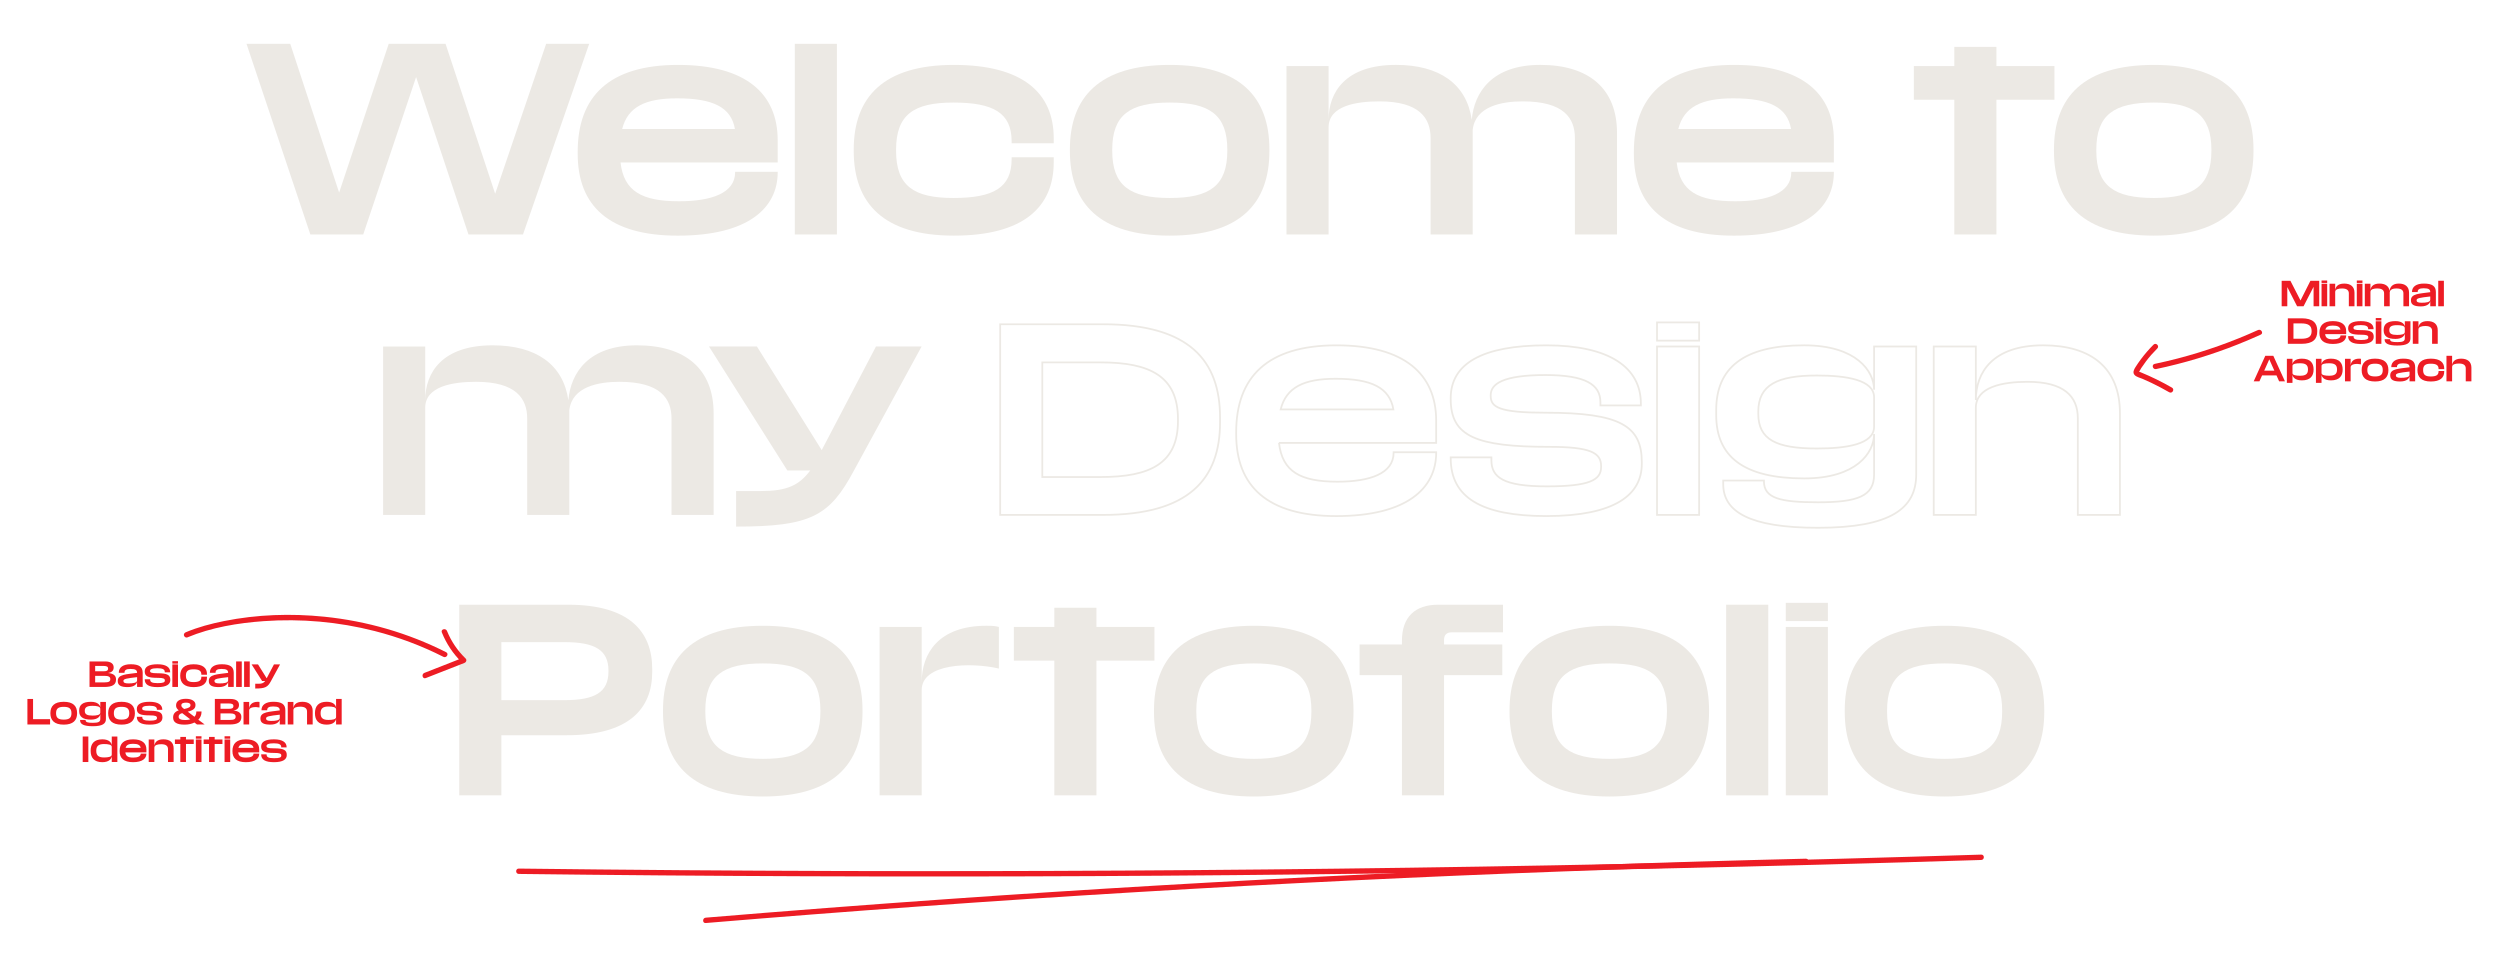
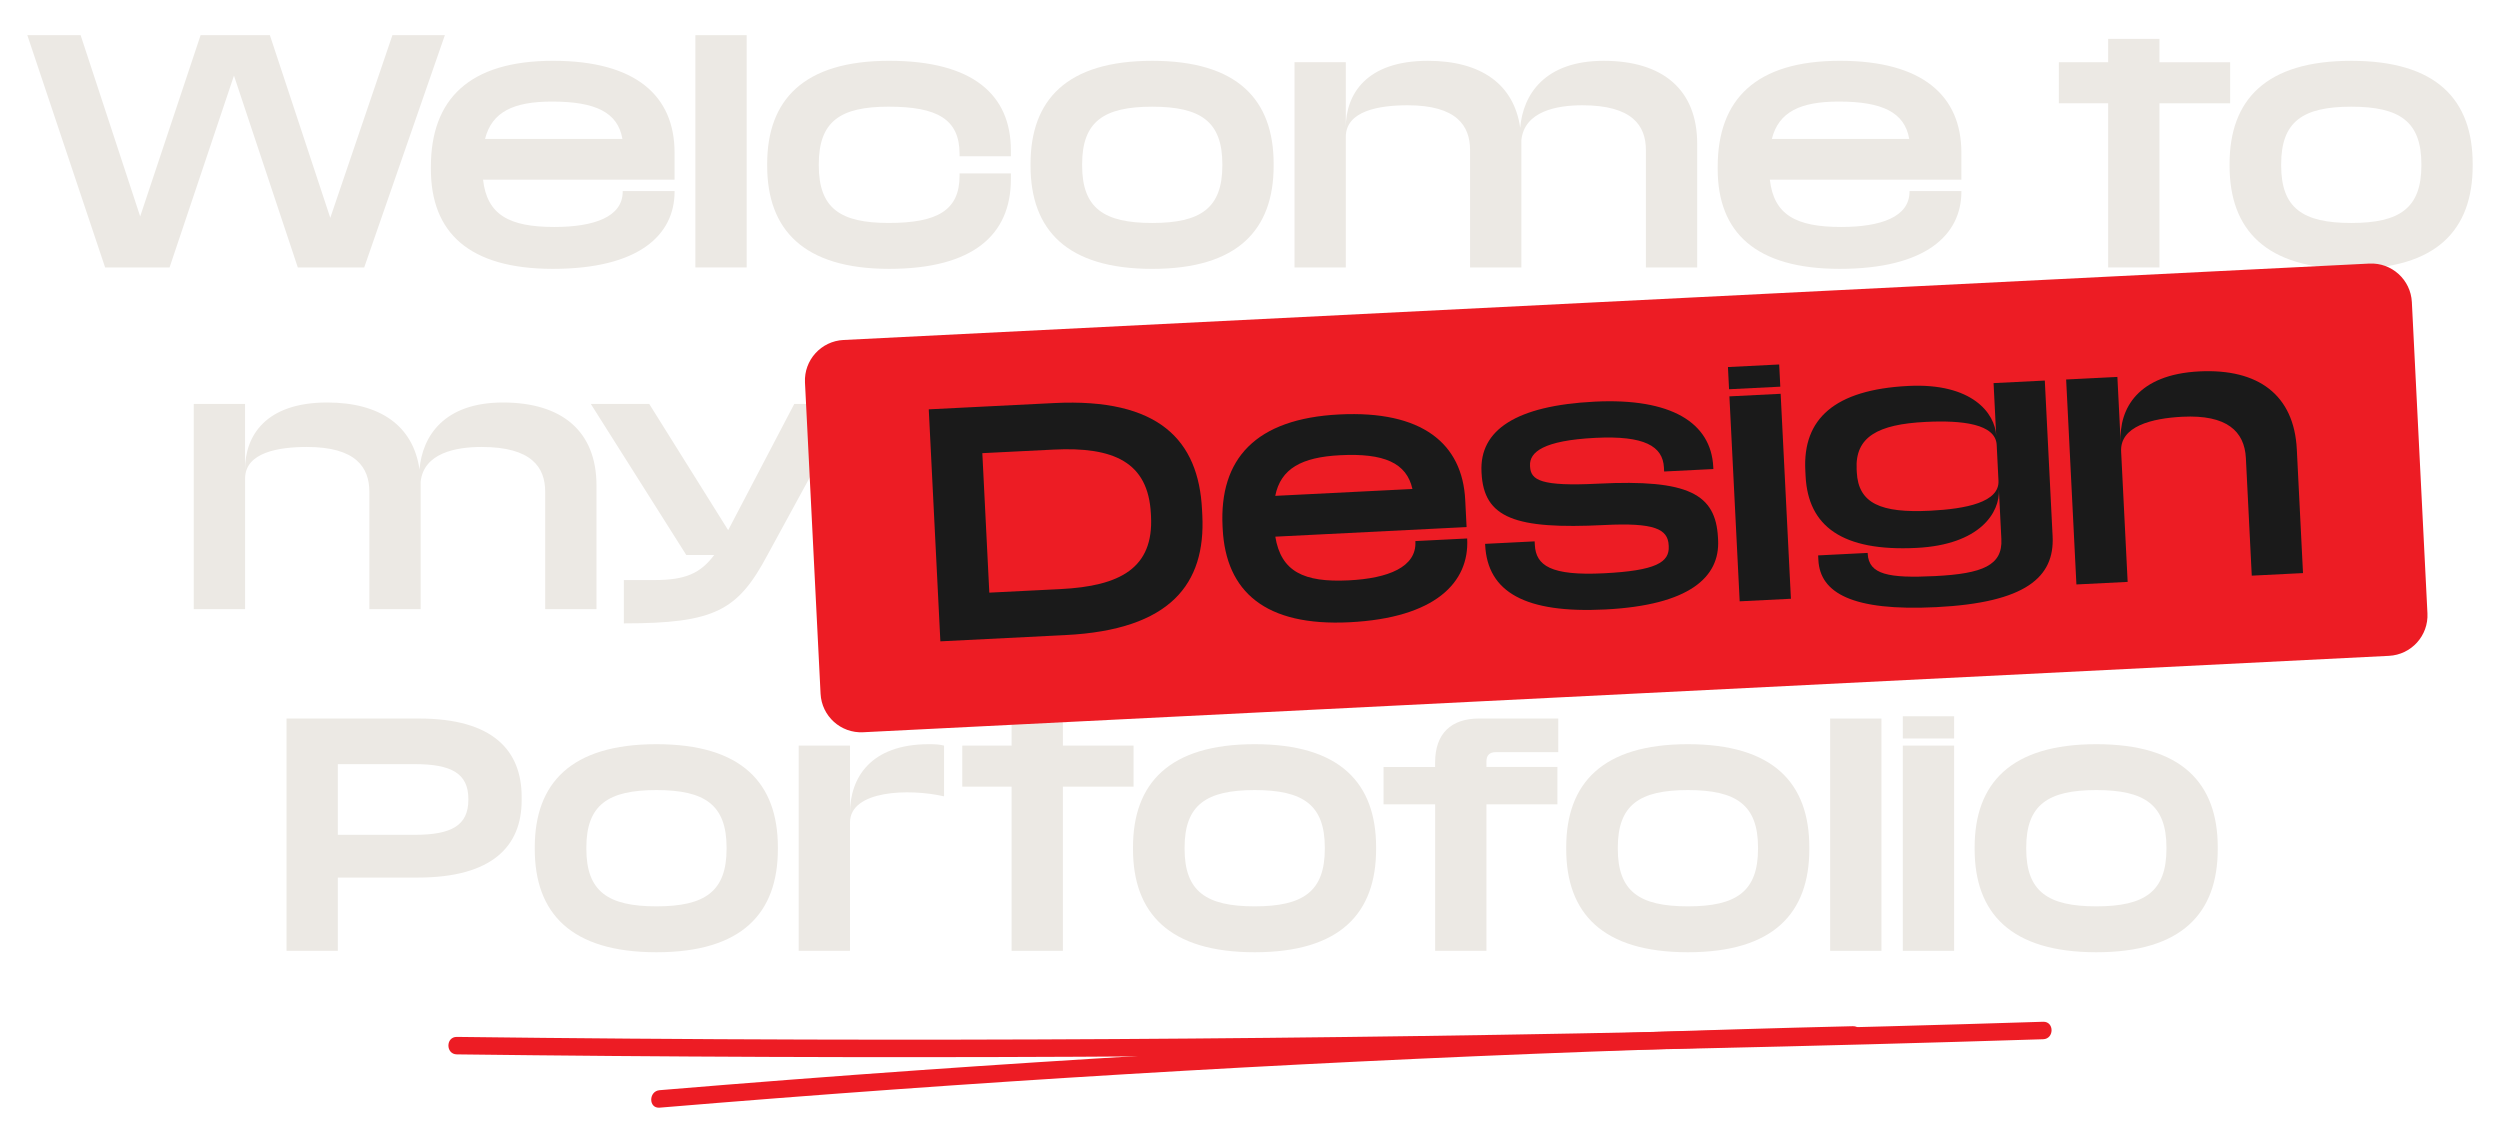
- <svg xmlns="http://www.w3.org/2000/svg" version="1.1" id="Layer_1" x="0px" y="0px" viewBox="0 0 1396.32 544.99" style="enable-background:new 0 0 1396.32 544.99;" xml:space="preserve">
+ <svg xmlns="http://www.w3.org/2000/svg" version="1.1" id="Layer_1" x="0px" y="0px" viewBox="0 0 1287.58 588.61" style="enable-background:new 0 0 1287.58 588.61;" xml:space="preserve">
  <style type="text/css">
- 	.st0{fill:#ECE9E4;}
- 	.st1{fill:none;stroke:#ECE9E4;stroke-miterlimit:10;}
- 	.st2{fill:#ED1C24;}
+ 	.st0{fill:#ED1C24;}
+ 	.st1{fill:#ECE9E4;}
+ 	.st2{fill:#1A1A1A;}
</style>
  <g>
    <g>
-       <path class="st0" d="M137.68,24.48h24.43l27.3,83.09l27.7-83.09h31.75l27.7,83.74l28.48-83.74h24.04L292.1,130.96h-30.44    l-29.26-87.92l-29.53,87.92h-29.53L137.68,24.48z" />
-       <path class="st0" d="M346.58,90.72c1.83,16.07,11.89,21.69,32.66,21.69c18.16,0,31.35-4.57,31.35-16.2v-0.26h23.78v0.26    c0,19.86-16.33,35.41-55.79,35.41c-38.54,0-55.92-16.72-55.92-45.73v-1.04c0-30.96,17.51-48.6,56.05-48.6    c37.89,0,55.65,16.07,55.65,42.07v12.41H346.58z M347.5,72.04h62.97c-2.09-12.15-12.28-17.12-32.27-17.12    C360.56,54.92,350.63,59.63,347.5,72.04z" />
-       <path class="st0" d="M443.92,24.48h23.52v106.48h-23.52V24.48z" />
-       <path class="st0" d="M588.54,87.85v2.74c0,25.34-17.25,41.02-55.79,41.02c-39.19,0-55.92-17.9-55.92-47.29v-0.78    c0-29.39,16.72-47.29,55.92-47.29c38.54,0,55.79,15.68,55.79,41.02v2.74h-23.52v-1.04c0-15.94-10.19-21.69-32.53-21.69    c-22.08,0-32.01,6.66-32.01,26.39v0.52c0,19.73,9.93,26.39,32.01,26.39c22.34,0,32.53-5.75,32.53-21.69v-1.04H588.54z" />
-       <path class="st0" d="M709,83.54v0.78c0,29.4-16.46,47.29-55.65,47.29c-39.19,0-55.79-17.9-55.79-47.29v-0.78    c0-29.39,16.59-47.29,55.79-47.29C692.54,36.24,709,54.14,709,83.54z M685.49,84.19v-0.52c0-19.6-9.93-26.39-32.14-26.39    c-22.21,0-32.14,6.79-32.14,26.39v0.52c0,19.6,9.93,26.39,32.14,26.39C675.56,110.58,685.49,103.79,685.49,84.19z" />
-       <path class="st0" d="M742.06,66.94c0-15.42,9.41-30.7,37.63-30.7c24.17,0,39.46,10.58,42.33,30.7    c1.31-15.42,11.37-30.7,38.28-30.7c27.04,0,42.85,13.19,42.85,38.02v56.7h-23.52V77.13c0-11.1-6.14-20.51-29.13-20.51    c-11.76,0-26.52,2.74-27.96,15.94c0,0.52,0,1.18,0,1.7v56.7h-23.52V77.13c0-11.1-6.14-20.51-28.61-20.51    c-12.93,0-28.35,2.48-28.35,14.5v59.84h-23.52V36.9h23.52V66.94z" />
-       <path class="st0" d="M936.47,90.72c1.83,16.07,11.89,21.69,32.66,21.69c18.16,0,31.36-4.57,31.36-16.2v-0.26h23.78v0.26    c0,19.86-16.33,35.41-55.79,35.41c-38.54,0-55.92-16.72-55.92-45.73v-1.04c0-30.96,17.51-48.6,56.05-48.6    c37.89,0,55.65,16.07,55.65,42.07v12.41H936.47z M937.38,72.04h62.97c-2.09-12.15-12.28-17.12-32.27-17.12    C950.45,54.92,940.52,59.63,937.38,72.04z" />
-       <path class="st0" d="M1091.54,130.96V55.71h-22.6V36.9h22.6V26.18h23.52V36.9h32.4v18.81h-32.4v75.25H1091.54z" />
-       <path class="st0" d="M1258.64,83.54v0.78c0,29.4-16.46,47.29-55.65,47.29s-55.79-17.9-55.79-47.29v-0.78    c0-29.39,16.59-47.29,55.79-47.29S1258.64,54.14,1258.64,83.54z M1235.13,84.19v-0.52c0-19.6-9.93-26.39-32.14-26.39    c-22.21,0-32.14,6.79-32.14,26.39v0.52c0,19.6,9.93,26.39,32.14,26.39C1225.2,110.58,1235.13,103.79,1235.13,84.19z" />
-       <path class="st0" d="M237.49,223.57c0-15.42,9.41-30.7,37.63-30.7c24.17,0,39.46,10.58,42.33,30.7    c1.31-15.42,11.37-30.7,38.28-30.7c27.04,0,42.85,13.19,42.85,38.02v56.7h-23.52v-53.83c0-11.1-6.14-20.51-29.13-20.51    c-11.76,0-26.52,2.74-27.96,15.94c0,0.52,0,1.18,0,1.7v56.7h-23.52v-53.83c0-11.1-6.14-20.51-28.61-20.51    c-12.93,0-28.35,2.48-28.35,14.5v59.84h-23.52v-94.06h23.52V223.57z" />
-       <path class="st0" d="M411.13,294.12v-19.86h13.98c14.37,0,21.16-3.13,27.44-11.5h-12.8l-43.77-69.24h26.78l36.19,57.88    l30.31-57.88h25.48l-37.76,69.24C463.39,288.24,452.94,294.12,411.13,294.12z" />
-       <path class="st1" d="M558.63,181.11h57.48c48.21,0,65.32,20.38,65.32,52.13v2.61c0,31.49-17.11,51.74-65.32,51.74h-57.48V181.11z     M582.15,202.41v64.02h32.66c27.57,0,43.11-7.58,43.11-31.22v-1.18c0-23.78-15.55-31.62-43.11-31.62H582.15z" />
-       <path class="st1" d="M714.36,247.35c1.83,16.07,11.89,21.69,32.66,21.69c18.16,0,31.35-4.57,31.35-16.2v-0.26h23.78v0.26    c0,19.86-16.33,35.41-55.79,35.41c-38.54,0-55.92-16.72-55.92-45.73v-1.04c0-30.96,17.51-48.6,56.05-48.6    c37.89,0,55.65,16.07,55.65,42.07v12.41H714.36z M715.28,228.67h62.97c-2.09-12.15-12.28-17.12-32.27-17.12    C728.34,211.56,718.41,216.26,715.28,228.67z" />
-       <path class="st1" d="M863.69,288.24c-36.58,0-53.43-10.58-53.43-32.27v-0.52h22.73v1.57c0,9.54,6.53,14.63,30.96,14.63    c23.91,0,30.31-3.53,30.31-10.84v-0.52c0-7.45-6.01-10.71-29-10.71c-40.89,0-55-5.88-55-26.65v-0.52    c0-19.21,17.38-29.53,53.43-29.53c35.27,0,52.78,12.41,52.78,32.53v1.04h-22.6v-1.83c0-9.8-8.23-15.15-30.7-15.15    c-23.78,0-30.57,4.96-30.57,11.24v0.39c0,6.27,4.44,9.41,30.83,9.41c41.54,0,53.56,7.45,53.56,27.57v1.05    C917,276.09,902.36,288.24,863.69,288.24z" />
-       <path class="st1" d="M925.49,180.07h23.52v10.19h-23.52V180.07z M925.49,193.53h23.52v94.06h-23.52V193.53z" />
-       <path class="st1" d="M1070.25,193.53v71.46c0,18.81-13.85,29.79-54.87,29.79c-38.54,0-52.91-9.15-52.91-24.3v-2.09h22.73v0.39    c0,9.54,9.01,11.76,30.31,11.76c21.95,0,31.22-3.4,31.22-15.42v-22.73c0,10.45-9.8,24.82-39.06,24.82    c-34.1,0-49.12-12.41-49.12-35.41v-2.74c0-23.39,15.02-36.19,49.12-36.19c29.26,0,39.06,14.5,39.06,24.82v-24.17H1070.25z     M1014.72,209.73c-21.95,0-32.66,5.23-32.66,20.12v1.31c0,14.37,10.06,19.34,32.66,19.34c16.72,0,32.01-2.35,32.01-12.15v-16.46    C1046.73,212.21,1031.45,209.73,1014.72,209.73z" />
-       <path class="st1" d="M1103.56,223.44c0-15.42,9.41-30.57,37.63-30.57c27.04,0,42.85,12.93,42.85,37.89v56.83h-23.52v-53.96    c0-12.28-7.71-20.38-28.09-20.38c-13.98,0-28.87,2.88-28.87,14.5v59.84h-23.52v-94.06h23.52V223.44z" />
-       <path class="st0" d="M280.02,410.65v33.58H256.5V337.75h60.75c33.84,0,47.03,14.63,47.03,35.93v1.57c0,20.9-13.33,35.4-47.69,35.4    H280.02z M280.02,358.65v32.4h35.27c16.85,0,24.56-4.31,24.56-16.07v-0.39c0-11.63-7.71-15.94-24.56-15.94H280.02z" />
-       <path class="st0" d="M481.74,396.8v0.78c0,29.4-16.46,47.29-55.65,47.29c-39.19,0-55.79-17.9-55.79-47.29v-0.78    c0-29.39,16.59-47.29,55.79-47.29C465.28,349.5,481.74,367.4,481.74,396.8z M458.22,397.45v-0.52c0-19.6-9.93-26.39-32.14-26.39    c-22.21,0-32.14,6.79-32.14,26.39v0.52c0,19.6,9.93,26.39,32.14,26.39C448.29,423.84,458.22,417.05,458.22,397.45z" />
-       <path class="st0" d="M550.98,349.5c3.27,0,4.83,0.13,6.92,0.65v23.25c-15.94-3.66-43.11-2.88-43.11,12.02v58.79h-23.52v-94.06    h23.52v30.96C514.8,364.92,524.2,349.5,550.98,349.5z" />
-       <path class="st0" d="M588.87,444.22v-75.25h-22.6v-18.81h22.6v-10.71h23.52v10.71h32.4v18.81h-32.4v75.25H588.87z" />
-       <path class="st0" d="M755.97,396.8v0.78c0,29.4-16.46,47.29-55.65,47.29c-39.19,0-55.79-17.9-55.79-47.29v-0.78    c0-29.39,16.59-47.29,55.79-47.29C739.51,349.5,755.97,367.4,755.97,396.8z M732.45,397.45v-0.52c0-19.6-9.93-26.39-32.14-26.39    c-22.21,0-32.14,6.79-32.14,26.39v0.52c0,19.6,9.93,26.39,32.14,26.39C722.53,423.84,732.45,417.05,732.45,397.45z" />
-       <path class="st0" d="M759.37,359.96h23.65v-2.09c0-13.33,7.45-20.12,20.12-20.12h36.32v15.42h-28.61c-3,0-4.31,1.57-4.31,4.31    v2.48h32.53v17.11h-32.53v67.15h-23.52v-67.15h-23.65V359.96z" />
-       <path class="st0" d="M954.56,396.8v0.78c0,29.4-16.46,47.29-55.66,47.29s-55.79-17.9-55.79-47.29v-0.78    c0-29.39,16.59-47.29,55.79-47.29S954.56,367.4,954.56,396.8z M931.04,397.45v-0.52c0-19.6-9.93-26.39-32.14-26.39    c-22.21,0-32.14,6.79-32.14,26.39v0.52c0,19.6,9.93,26.39,32.14,26.39C921.11,423.84,931.04,417.05,931.04,397.45z" />
-       <path class="st0" d="M964.1,337.75h23.52v106.48H964.1V337.75z" />
-       <path class="st0" d="M997.41,336.7h23.52v10.19h-23.52V336.7z M997.41,350.16h23.52v94.06h-23.52V350.16z" />
-       <path class="st0" d="M1141.78,396.8v0.78c0,29.4-16.46,47.29-55.65,47.29c-39.19,0-55.79-17.9-55.79-47.29v-0.78    c0-29.39,16.59-47.29,55.79-47.29C1125.32,349.5,1141.78,367.4,1141.78,396.8z M1118.26,397.45v-0.52    c0-19.6-9.93-26.39-32.14-26.39c-22.21,0-32.14,6.79-32.14,26.39v0.52c0,19.6,9.93,26.39,32.14,26.39    C1108.33,423.84,1118.26,417.05,1118.26,397.45z" />
-     </g>
-     <g>
      <g>
        <g>
-           <path class="st2" d="M289.74,488.12c106.53,1.32,213.06,1.73,319.6,1.22c105.99-0.51,211.97-1.92,317.94-4.23      c59.78-1.31,119.54-2.9,179.3-4.79c1.93-0.06,1.93-3.06,0-3c-106.48,3.35-212.99,5.8-319.51,7.32      c-105.98,1.52-211.97,2.13-317.96,1.84c-59.79-0.17-119.58-0.62-179.36-1.36C287.81,485.09,287.81,488.09,289.74,488.12      L289.74,488.12z" />
+           <path class="st0" d="M235.29,543.04c106.55,1.32,213.1,1.73,319.65,1.22c106.01-0.51,212.01-1.92,318-4.23      c59.79-1.31,119.57-2.91,179.34-4.79c5.78-0.18,5.8-9.18,0-9c-106.5,3.35-213.03,5.8-319.57,7.32      c-106,1.52-212.01,2.13-318.02,1.84c-59.8-0.17-119.6-0.62-179.4-1.36C229.5,533.97,229.5,542.97,235.29,543.04L235.29,543.04z" />
        </g>
      </g>
      <g>
        <g>
-           <path class="st2" d="M394.15,515.54c80.07-6.68,160.21-12.43,240.41-17.25c79.79-4.79,159.64-8.66,239.53-11.61      c44.83-1.65,89.68-3.01,134.53-4.08c1.93-0.05,1.93-3.05,0-3c-80.32,1.92-160.62,4.77-240.88,8.55      c-79.85,3.77-159.65,8.45-239.39,14.07c-44.75,3.15-89.48,6.59-134.19,10.32C392.24,512.7,392.23,515.71,394.15,515.54      L394.15,515.54z" />
+           <path class="st0" d="M339.72,570.48c80.08-6.68,160.24-12.44,240.46-17.26c79.81-4.79,159.67-8.66,239.57-11.61      c44.84-1.65,89.69-3.01,134.55-4.08c5.78-0.14,5.8-9.14,0-9c-80.34,1.92-160.65,4.77-240.92,8.55      c-79.86,3.77-159.68,8.46-239.44,14.07c-44.76,3.15-89.5,6.6-134.22,10.33C333.99,561.96,333.94,570.96,339.72,570.48      L339.72,570.48z" />
        </g>
      </g>
    </g>
    <g>
-       <g>
-         <path class="st2" d="M1277.52,160.33v10.74h-3.15v-14.25h4.88l5.65,11l5.54-11h4.91v14.25h-3.15V160.2l-5.6,10.86h-3.6     L1277.52,160.33z" />
-         <path class="st2" d="M1296.65,156.67h3.15v1.36h-3.15V156.67z M1296.65,158.47h3.15v12.59h-3.15V158.47z" />
-         <path class="st2" d="M1304.26,162.48c0-2.06,1.26-4.09,5.04-4.09c3.62,0,5.74,1.73,5.74,5.07v7.61h-3.15v-7.22     c0-1.64-1.03-2.73-3.76-2.73c-1.87,0-3.86,0.38-3.86,1.94v8.01h-3.15v-12.59h3.15V162.48z" />
-         <path class="st2" d="M1316.34,156.67h3.15v1.36h-3.15V156.67z M1316.34,158.47h3.15v12.59h-3.15V158.47z" />
-         <path class="st2" d="M1323.95,162.49c0-2.06,1.26-4.11,5.04-4.11c3.23,0,5.28,1.42,5.67,4.11c0.17-2.06,1.52-4.11,5.12-4.11     c3.62,0,5.74,1.77,5.74,5.09v7.59h-3.15v-7.2c0-1.49-0.82-2.75-3.9-2.75c-1.57,0-3.55,0.37-3.74,2.13c0,0.07,0,0.16,0,0.23v7.59     h-3.15v-7.2c0-1.49-0.82-2.75-3.83-2.75c-1.73,0-3.79,0.33-3.79,1.94v8.01h-3.15v-12.59h3.15V162.49z" />
-         <path class="st2" d="M1350.34,163.14h-3.18v-0.07c0-2.99,2.47-4.69,6.63-4.69c4.65,0,6.71,1.4,6.71,4.77v7.9h-3.13v-3.11     c0,1.29-1.35,3.2-5.23,3.2c-3.58,0-5.56-0.84-5.56-3.31v-0.16c0-3.71,4.79-3.62,10.79-4.48v-0.02c0-1.47-0.77-2.17-3.71-2.17     c-2.43,0-3.32,0.7-3.32,2.06V163.14z M1352.49,169.09c2.48,0,4.88-0.26,4.88-1.7v-1.8c-5.82,0.65-7.64,0.96-7.64,2.08v0.07     C1349.72,168.58,1350.39,169.09,1352.49,169.09z" />
-         <path class="st2" d="M1361.83,156.81h3.15v14.25h-3.15V156.81z" />
-         <path class="st2" d="M1277.82,177.78h7.69c6.45,0,8.74,2.73,8.74,6.98v0.35c0,4.21-2.29,6.92-8.74,6.92h-7.69V177.78z      M1280.96,180.63v8.57h4.37c3.69,0,5.77-1.01,5.77-4.18v-0.16c0-3.18-2.08-4.23-5.77-4.23H1280.96z" />
-         <path class="st2" d="M1298.66,186.64c0.25,2.15,1.59,2.9,4.37,2.9c2.43,0,4.2-0.61,4.2-2.17v-0.04h3.18v0.04     c0,2.66-2.19,4.74-7.47,4.74c-5.16,0-7.48-2.24-7.48-6.12v-0.14c0-4.14,2.34-6.5,7.5-6.5c5.07,0,7.45,2.15,7.45,5.63v1.66     H1298.66z M1298.78,184.14h8.43c-0.28-1.63-1.64-2.29-4.32-2.29C1300.53,181.85,1299.2,182.48,1298.78,184.14z" />
-         <path class="st2" d="M1318.65,192.12c-4.9,0-7.15-1.42-7.15-4.32v-0.07h3.04v0.21c0,1.28,0.87,1.96,4.14,1.96     c3.2,0,4.06-0.47,4.06-1.45v-0.07c0-1-0.8-1.43-3.88-1.43c-5.47,0-7.36-0.79-7.36-3.57v-0.07c0-2.57,2.33-3.95,7.15-3.95     c4.72,0,7.06,1.66,7.06,4.35v0.14h-3.03v-0.25c0-1.31-1.1-2.03-4.11-2.03c-3.18,0-4.09,0.67-4.09,1.5v0.05     c0,0.84,0.59,1.26,4.13,1.26c5.56,0,7.17,1,7.17,3.69v0.14C1325.78,190.49,1323.82,192.12,1318.65,192.12z" />
-         <path class="st2" d="M1326.92,177.64h3.15V179h-3.15V177.64z M1326.92,179.44h3.15v12.59h-3.15V179.44z" />
-         <path class="st2" d="M1346.3,179.44V189c0,2.52-1.85,3.99-7.34,3.99c-5.16,0-7.08-1.22-7.08-3.25v-0.28h3.04v0.05     c0,1.28,1.21,1.57,4.06,1.57c2.94,0,4.18-0.46,4.18-2.06v-3.04c0,1.4-1.31,3.32-5.23,3.32c-4.56,0-6.58-1.66-6.58-4.74v-0.37     c0-3.13,2.01-4.84,6.58-4.84c3.92,0,5.23,1.94,5.23,3.32v-3.24H1346.3z M1338.86,181.61c-2.94,0-4.37,0.7-4.37,2.69v0.18     c0,1.92,1.35,2.59,4.37,2.59c2.24,0,4.28-0.32,4.28-1.63v-2.2C1343.15,181.94,1341.1,181.61,1338.86,181.61z" />
-         <path class="st2" d="M1350.76,183.44c0-2.06,1.26-4.09,5.04-4.09c3.62,0,5.74,1.73,5.74,5.07v7.61h-3.15v-7.22     c0-1.64-1.03-2.73-3.76-2.73c-1.87,0-3.86,0.38-3.86,1.94v8.01h-3.15v-12.59h3.15V183.44z" />
-         <path class="st2" d="M1271.48,209.67h-8.04l-1.49,3.32h-3.2l6.47-14.25h4.49l6.5,14.25h-3.25L1271.48,209.67z M1270.29,207.03     l-2.83-6.33l-2.83,6.33H1270.29z" />
-         <path class="st2" d="M1280.41,203.76c0-1.52,1.33-3.44,5.26-3.44c4.65,0,6.54,2.41,6.54,6.03v0.07c0,3.62-1.89,6.03-6.54,6.03     c-3.93,0-5.26-1.92-5.26-3.45v4.86h-3.13V200.4h3.13V203.76z M1280.41,208.39c0,1.17,2.03,1.47,4.27,1.47     c2.96,0,4.39-0.86,4.39-3.45v-0.07c0-2.59-1.43-3.45-4.39-3.45c-2.24,0-4.27,0.3-4.27,1.47V208.39z" />
-         <path class="st2" d="M1296.64,203.76c0-1.52,1.33-3.44,5.26-3.44c4.65,0,6.54,2.41,6.54,6.03v0.07c0,3.62-1.89,6.03-6.54,6.03     c-3.93,0-5.26-1.92-5.26-3.45v4.86h-3.13V200.4h3.13V203.76z M1296.64,208.39c0,1.17,2.03,1.47,4.27,1.47     c2.96,0,4.39-0.86,4.39-3.45v-0.07c0-2.59-1.43-3.45-4.39-3.45c-2.24,0-4.27,0.3-4.27,1.47V208.39z" />
-         <path class="st2" d="M1317.73,200.31c0.44,0,0.65,0.02,0.93,0.09v3.11c-2.13-0.49-5.77-0.38-5.77,1.61v7.87h-3.15V200.4h3.15     v4.14C1312.89,202.38,1314.15,200.31,1317.73,200.31z" />
-         <path class="st2" d="M1333.98,206.64v0.1c0,3.93-2.2,6.33-7.45,6.33s-7.47-2.4-7.47-6.33v-0.1c0-3.93,2.22-6.33,7.47-6.33     S1333.98,202.71,1333.98,206.64z M1330.83,206.73v-0.07c0-2.62-1.33-3.53-4.3-3.53s-4.3,0.91-4.3,3.53v0.07     c0,2.62,1.33,3.53,4.3,3.53S1330.83,209.35,1330.83,206.73z" />
-         <path class="st2" d="M1338.77,205.07h-3.18V205c0-2.99,2.47-4.69,6.63-4.69c4.65,0,6.71,1.4,6.71,4.77v7.9h-3.13v-3.11     c0,1.29-1.35,3.2-5.23,3.2c-3.58,0-5.56-0.84-5.56-3.31v-0.16c0-3.71,4.79-3.62,10.79-4.48v-0.02c0-1.47-0.77-2.17-3.71-2.17     c-2.43,0-3.32,0.7-3.32,2.06V205.07z M1340.92,211.02c2.48,0,4.88-0.26,4.88-1.7v-1.8c-5.82,0.65-7.64,0.96-7.64,2.08v0.07     C1338.16,210.51,1338.82,211.02,1340.92,211.02z" />
-         <path class="st2" d="M1365.16,207.22v0.37c0,3.39-2.31,5.49-7.47,5.49c-5.25,0-7.48-2.4-7.48-6.33v-0.1     c0-3.93,2.24-6.33,7.48-6.33c5.16,0,7.47,2.1,7.47,5.49v0.37h-3.15v-0.14c0-2.13-1.36-2.9-4.35-2.9c-2.96,0-4.28,0.89-4.28,3.53     v0.07c0,2.64,1.33,3.53,4.28,3.53c2.99,0,4.35-0.77,4.35-2.9v-0.14H1365.16z" />
-         <path class="st2" d="M1377.19,212.99v-7.22c0-1.64-1.03-2.73-3.76-2.73c-1.87,0-3.86,0.38-3.86,1.94v8.01h-3.15v-14.25h3.15v5.67     c0-2.06,1.26-4.09,5.04-4.09c3.6,0,5.74,1.73,5.74,5.07v7.61H1377.19z" />
-       </g>
-       <g>
-         <path class="st2" d="M50,369.43h8.71c3.39,0,4.77,1.43,4.77,3.29v0.16c0,1.5-0.93,2.71-3.17,3.01c3.13,0.25,4.49,1.56,4.49,3.51     v0.16c0,2.89-2.05,4.13-6.68,4.13H50V369.43z M53.15,371.93v2.99h4.83c1.64,0,2.38-0.38,2.38-1.5v-0.05     c0-1.07-0.82-1.43-2.66-1.43H53.15z M53.15,377.47v3.66h5.21c2.36,0,3.25-0.47,3.25-1.8v-0.05c0-1.29-1.05-1.8-3.25-1.8H53.15z" />
-         <path class="st2" d="M69.53,375.76h-3.18v-0.07c0-2.99,2.47-4.69,6.63-4.69c4.65,0,6.71,1.4,6.71,4.77v7.9h-3.13v-3.11     c0,1.29-1.35,3.2-5.23,3.2c-3.58,0-5.56-0.84-5.56-3.31v-0.16c0-3.71,4.79-3.62,10.79-4.48v-0.02c0-1.47-0.77-2.17-3.71-2.17     c-2.43,0-3.32,0.7-3.32,2.06V375.76z M71.69,381.71c2.48,0,4.88-0.26,4.88-1.7v-1.8c-5.82,0.65-7.64,0.96-7.64,2.08v0.07     C68.92,381.2,69.59,381.71,71.69,381.71z" />
-         <path class="st2" d="M87.98,383.77c-4.9,0-7.15-1.42-7.15-4.32v-0.07h3.04v0.21c0,1.28,0.87,1.96,4.14,1.96     c3.2,0,4.06-0.47,4.06-1.45v-0.07c0-1-0.8-1.43-3.88-1.43c-5.47,0-7.36-0.79-7.36-3.57v-0.07c0-2.57,2.33-3.95,7.15-3.95     c4.72,0,7.06,1.66,7.06,4.35v0.14h-3.02v-0.25c0-1.31-1.1-2.03-4.11-2.03c-3.18,0-4.09,0.67-4.09,1.5v0.05     c0,0.84,0.59,1.26,4.13,1.26c5.56,0,7.17,1,7.17,3.69v0.14C95.12,382.14,93.16,383.77,87.98,383.77z" />
-         <path class="st2" d="M96.26,369.29h3.15v1.36h-3.15V369.29z M96.26,371.09h3.15v12.59h-3.15V371.09z" />
-         <path class="st2" d="M115.61,377.91v0.37c0,3.39-2.31,5.49-7.47,5.49c-5.25,0-7.48-2.4-7.48-6.33v-0.1     c0-3.93,2.24-6.33,7.48-6.33c5.16,0,7.47,2.1,7.47,5.49v0.37h-3.15v-0.14c0-2.13-1.36-2.9-4.35-2.9c-2.96,0-4.28,0.89-4.28,3.53     v0.07c0,2.64,1.33,3.53,4.28,3.53c2.99,0,4.35-0.77,4.35-2.9v-0.14H115.61z" />
-         <path class="st2" d="M120.39,375.76h-3.18v-0.07c0-2.99,2.47-4.69,6.63-4.69c4.65,0,6.71,1.4,6.71,4.77v7.9h-3.13v-3.11     c0,1.29-1.35,3.2-5.23,3.2c-3.58,0-5.56-0.84-5.56-3.31v-0.16c0-3.71,4.79-3.62,10.79-4.48v-0.02c0-1.47-0.77-2.17-3.71-2.17     c-2.43,0-3.32,0.7-3.32,2.06V375.76z M122.54,381.71c2.48,0,4.88-0.26,4.88-1.7v-1.8c-5.82,0.65-7.64,0.96-7.64,2.08v0.07     C119.78,381.2,120.44,381.71,122.54,381.71z" />
-         <path class="st2" d="M131.88,369.43h3.15v14.25h-3.15V369.43z" />
-         <path class="st2" d="M136.34,369.43h3.15v14.25h-3.15V369.43z" />
-         <path class="st2" d="M142.56,384.56v-2.66h1.87c1.92,0,2.83-0.42,3.67-1.54h-1.71l-5.86-9.27h3.58l4.84,7.75l4.06-7.75h3.41     l-5.05,9.27C149.56,383.77,148.16,384.56,142.56,384.56z" />
-         <path class="st2" d="M15.31,390.39h3.15v11.28h9.51v2.97H15.31V390.39z" />
-         <path class="st2" d="M43.06,398.3v0.1c0,3.93-2.2,6.33-7.45,6.33s-7.47-2.4-7.47-6.33v-0.1c0-3.93,2.22-6.33,7.47-6.33     S43.06,394.36,43.06,398.3z M39.91,398.39v-0.07c0-2.62-1.33-3.53-4.3-3.53s-4.3,0.91-4.3,3.53v0.07c0,2.62,1.33,3.53,4.3,3.53     S39.91,401.01,39.91,398.39z" />
-         <path class="st2" d="M59.16,392.06v9.57c0,2.52-1.85,3.99-7.34,3.99c-5.16,0-7.08-1.22-7.08-3.25v-0.28h3.04v0.05     c0,1.28,1.21,1.57,4.06,1.57c2.94,0,4.18-0.46,4.18-2.06v-3.04c0,1.4-1.31,3.32-5.23,3.32c-4.56,0-6.57-1.66-6.57-4.74v-0.37     c0-3.13,2.01-4.84,6.57-4.84c3.92,0,5.23,1.94,5.23,3.32v-3.24H59.16z M51.73,394.22c-2.94,0-4.37,0.7-4.37,2.69v0.18     c0,1.92,1.35,2.59,4.37,2.59c2.24,0,4.28-0.32,4.28-1.63v-2.2C56.02,394.56,53.97,394.22,51.73,394.22z" />
-         <path class="st2" d="M75.34,398.3v0.1c0,3.93-2.2,6.33-7.45,6.33s-7.47-2.4-7.47-6.33v-0.1c0-3.93,2.22-6.33,7.47-6.33     S75.34,394.36,75.34,398.3z M72.19,398.39v-0.07c0-2.62-1.33-3.53-4.3-3.53s-4.3,0.91-4.3,3.53v0.07c0,2.62,1.33,3.53,4.3,3.53     S72.19,401.01,72.19,398.39z" />
-         <path class="st2" d="M83.58,404.73c-4.9,0-7.15-1.42-7.15-4.32v-0.07h3.04v0.21c0,1.28,0.87,1.96,4.14,1.96     c3.2,0,4.06-0.47,4.06-1.45v-0.07c0-1-0.8-1.43-3.88-1.43c-5.47,0-7.36-0.79-7.36-3.57v-0.07c0-2.57,2.33-3.95,7.15-3.95     c4.72,0,7.06,1.66,7.06,4.35v0.14h-3.02v-0.25c0-1.31-1.1-2.03-4.11-2.03c-3.18,0-4.09,0.67-4.09,1.5v0.05     c0,0.84,0.59,1.26,4.13,1.26c5.56,0,7.17,1,7.17,3.69v0.14C90.71,403.11,88.75,404.73,83.58,404.73z" />
-         <path class="st2" d="M109.18,393.59v0.19c0,1.87-1.1,2.9-4.32,3.71l3.74,2.85c0.68-0.72,1.05-1.59,1.05-2.73v-0.23h2.9v0.33     c0,1.63-0.65,3.1-1.77,4.27l3.52,2.66h-4.27l-1.43-1.1c-1.5,0.77-3.34,1.19-5.53,1.19c-4.44,0-6.38-1.35-6.38-3.97v-0.11     c0-1.94,1.12-3.2,3.13-3.9c-1.21-1.07-1.47-1.73-1.47-2.73v-0.14c0-2.19,1.92-3.58,5.49-3.58     C107.34,390.31,109.18,391.74,109.18,393.59z M103.62,402.16c1.05,0,1.89-0.14,2.66-0.4l-4.51-3.46     c-1.43,0.4-1.99,1.03-1.99,1.96v0.07C99.77,401.64,101.05,402.16,103.62,402.16z M102.85,395.99c2.78-0.54,3.53-1.14,3.53-2.08     v-0.12c0-0.89-0.84-1.35-2.47-1.35c-1.7,0-2.62,0.47-2.62,1.45v0.09C101.29,394.63,101.57,395.03,102.85,395.99z" />
-         <path class="st2" d="M120,390.39h8.71c3.39,0,4.77,1.43,4.77,3.29v0.16c0,1.5-0.93,2.71-3.17,3.01c3.13,0.25,4.49,1.56,4.49,3.51     v0.16c0,2.89-2.05,4.13-6.68,4.13H120V390.39z M123.15,392.89v2.99h4.83c1.64,0,2.38-0.38,2.38-1.5v-0.05     c0-1.07-0.82-1.43-2.66-1.43H123.15z M123.15,398.44v3.66h5.21c2.36,0,3.25-0.47,3.25-1.8v-0.05c0-1.29-1.05-1.8-3.25-1.8H123.15     z" />
-         <path class="st2" d="M144.01,391.97c0.44,0,0.65,0.02,0.93,0.09v3.11c-2.13-0.49-5.77-0.38-5.77,1.61v7.87h-3.15v-12.59h3.15     v4.14C139.17,394.03,140.43,391.97,144.01,391.97z" />
-         <path class="st2" d="M149.22,396.72h-3.18v-0.07c0-2.99,2.47-4.69,6.63-4.69c4.65,0,6.71,1.4,6.71,4.77v7.9h-3.13v-3.11     c0,1.29-1.35,3.2-5.23,3.2c-3.58,0-5.56-0.84-5.56-3.31v-0.16c0-3.71,4.79-3.62,10.79-4.48v-0.02c0-1.47-0.77-2.17-3.71-2.17     c-2.43,0-3.32,0.7-3.32,2.06V396.72z M151.37,402.67c2.48,0,4.88-0.26,4.88-1.7v-1.8c-5.82,0.65-7.64,0.96-7.64,2.08v0.07     C148.61,402.16,149.28,402.67,151.37,402.67z" />
-         <path class="st2" d="M163.86,396.06c0-2.06,1.26-4.09,5.04-4.09c3.62,0,5.74,1.73,5.74,5.07v7.61h-3.15v-7.22     c0-1.64-1.03-2.73-3.76-2.73c-1.87,0-3.86,0.38-3.86,1.94v8.01h-3.15v-12.59h3.15V396.06z" />
-         <path class="st2" d="M187.71,390.39h3.13v14.25h-3.13v-3.53c0,1.61-1.33,3.62-5.26,3.62c-4.65,0-6.54-2.54-6.54-6.35v-0.07     c0-3.81,1.89-6.35,6.54-6.35c3.93,0,5.26,2.01,5.26,3.62V390.39z M183.45,394.61c-2.94,0-4.39,0.93-4.39,3.71v0.07     c0,2.78,1.45,3.71,4.39,3.71c2.24,0,4.27-0.32,4.27-1.57v-4.34C187.71,394.92,185.68,394.61,183.45,394.61z" />
-         <path class="st2" d="M46.19,411.36h3.15v14.25h-3.15V411.36z" />
-         <path class="st2" d="M62.42,411.36h3.13v14.25h-3.13v-3.53c0,1.61-1.33,3.62-5.26,3.62c-4.65,0-6.54-2.54-6.54-6.35v-0.07     c0-3.81,1.89-6.35,6.54-6.35c3.93,0,5.26,2.01,5.26,3.62V411.36z M58.15,415.57c-2.94,0-4.39,0.93-4.39,3.71v0.07     c0,2.78,1.45,3.71,4.39,3.71c2.24,0,4.27-0.32,4.27-1.57v-4.34C62.42,415.89,60.39,415.57,58.15,415.57z" />
-         <path class="st2" d="M70.02,420.23c0.24,2.15,1.59,2.9,4.37,2.9c2.43,0,4.2-0.61,4.2-2.17v-0.04h3.18v0.04     c0,2.66-2.19,4.74-7.47,4.74c-5.16,0-7.48-2.24-7.48-6.12v-0.14c0-4.14,2.34-6.5,7.5-6.5c5.07,0,7.45,2.15,7.45,5.63v1.66H70.02z      M70.15,417.72h8.43c-0.28-1.63-1.64-2.29-4.32-2.29C71.9,415.43,70.57,416.06,70.15,417.72z" />
-         <path class="st2" d="M86.2,417.02c0-2.06,1.26-4.09,5.04-4.09c3.62,0,5.74,1.73,5.74,5.07v7.61h-3.15v-7.22     c0-1.64-1.03-2.73-3.76-2.73c-1.87,0-3.86,0.38-3.86,1.94v8.01h-3.15v-12.59h3.15V417.02z" />
-         <path class="st2" d="M100.72,425.61v-10.07h-3.03v-2.52h3.03v-1.43h3.15v1.43h4.34v2.52h-4.34v10.07H100.72z" />
-         <path class="st2" d="M109.39,411.22h3.15v1.36h-3.15V411.22z M109.39,413.02h3.15v12.59h-3.15V413.02z" />
-         <path class="st2" d="M116.75,425.61v-10.07h-3.02v-2.52h3.02v-1.43h3.15v1.43h4.34v2.52h-4.34v10.07H116.75z" />
-         <path class="st2" d="M125.42,411.22h3.15v1.36h-3.15V411.22z M125.42,413.02h3.15v12.59h-3.15V413.02z" />
-         <path class="st2" d="M133.03,420.23c0.24,2.15,1.59,2.9,4.37,2.9c2.43,0,4.2-0.61,4.2-2.17v-0.04h3.18v0.04     c0,2.66-2.19,4.74-7.47,4.74c-5.16,0-7.48-2.24-7.48-6.12v-0.14c0-4.14,2.34-6.5,7.5-6.5c5.07,0,7.45,2.15,7.45,5.63v1.66H133.03     z M133.15,417.72h8.43c-0.28-1.63-1.64-2.29-4.32-2.29C134.9,415.43,133.57,416.06,133.15,417.72z" />
-         <path class="st2" d="M153.02,425.7c-4.9,0-7.15-1.42-7.15-4.32v-0.07h3.04v0.21c0,1.28,0.87,1.96,4.14,1.96     c3.2,0,4.06-0.47,4.06-1.45v-0.07c0-1-0.8-1.43-3.88-1.43c-5.47,0-7.36-0.79-7.36-3.57v-0.07c0-2.57,2.33-3.95,7.15-3.95     c4.72,0,7.06,1.66,7.06,4.35v0.14h-3.02v-0.25c0-1.31-1.1-2.03-4.11-2.03c-3.18,0-4.09,0.67-4.09,1.5v0.05     c0,0.84,0.59,1.26,4.13,1.26c5.56,0,7.17,1,7.17,3.69v0.14C160.15,424.07,158.19,425.7,153.02,425.7z" />
-       </g>
+       <path class="st1" d="M14.07,18.11h27.45l30.68,93.36l31.12-93.36h35.67l31.12,94.09l32-94.09h27.01l-41.54,119.63h-34.2    l-32.88-98.79l-33.17,98.79H54.14L14.07,18.11z" />
+       <path class="st1" d="M248.78,92.53c2.06,18.06,13.36,24.37,36.7,24.37c20.4,0,35.23-5.14,35.23-18.2V98.4h26.72v0.29    c0,22.31-18.35,39.78-62.68,39.78c-43.3,0-62.83-18.79-62.83-51.38v-1.17c0-34.79,19.67-54.61,62.97-54.61    c42.57,0,62.53,18.06,62.53,47.27v13.94H248.78z M249.81,71.54h70.75c-2.35-13.65-13.8-19.23-36.26-19.23    C264.49,52.31,253.33,57.6,249.81,71.54z" />
+       <path class="st1" d="M358.14,18.11h26.42v119.63h-26.42V18.11z" />
+       <path class="st1" d="M520.63,89.3v3.08c0,28.48-19.38,46.09-62.68,46.09c-44.04,0-62.83-20.11-62.83-53.14v-0.88    c0-33.03,18.79-53.14,62.83-53.14c43.3,0,62.68,17.61,62.68,46.09v3.08h-26.42v-1.17c0-17.91-11.45-24.37-36.55-24.37    c-24.81,0-35.96,7.49-35.96,29.65v0.59c0,22.17,11.16,29.65,35.96,29.65c25.1,0,36.55-6.46,36.55-24.37V89.3H520.63z" />
+       <path class="st1" d="M655.97,84.46v0.88c0,33.03-18.5,53.14-62.53,53.14c-44.04,0-62.68-20.11-62.68-53.14v-0.88    c0-33.03,18.64-53.14,62.68-53.14C637.48,31.32,655.97,51.43,655.97,84.46z M629.55,85.19v-0.59c0-22.02-11.16-29.65-36.11-29.65    s-36.11,7.63-36.11,29.65v0.59c0,22.02,11.16,29.65,36.11,29.65S629.55,107.21,629.55,85.19z" />
+       <path class="st1" d="M693.11,65.82c0-17.32,10.57-34.5,42.28-34.5c27.16,0,44.33,11.89,47.56,34.5    c1.47-17.32,12.77-34.5,43.01-34.5c30.39,0,48.15,14.83,48.15,42.72v63.71h-26.42V77.27c0-12.48-6.9-23.05-32.73-23.05    c-13.21,0-29.8,3.08-31.41,17.91c0,0.59,0,1.32,0,1.91v63.71h-26.42V77.27c0-12.48-6.9-23.05-32.15-23.05    c-14.53,0-31.85,2.79-31.85,16.29v67.23h-26.42V32.05h26.42V65.82z" />
+       <path class="st1" d="M911.53,92.53c2.05,18.06,13.36,24.37,36.7,24.37c20.4,0,35.23-5.14,35.23-18.2V98.4h26.72v0.29    c0,22.31-18.35,39.78-62.68,39.78c-43.3,0-62.83-18.79-62.83-51.38v-1.17c0-34.79,19.67-54.61,62.97-54.61    c42.57,0,62.53,18.06,62.53,47.27v13.94H911.53z M912.56,71.54h70.75c-2.35-13.65-13.8-19.23-36.26-19.23    C927.24,52.31,916.08,57.6,912.56,71.54z" />
+       <path class="st1" d="M1085.77,137.74V53.19h-25.39V32.05h25.39V20.02h26.42v12.04h36.4v21.14h-36.4v84.55H1085.77z" />
+       <path class="st1" d="M1273.51,84.46v0.88c0,33.03-18.5,53.14-62.53,53.14c-44.04,0-62.68-20.11-62.68-53.14v-0.88    c0-33.03,18.64-53.14,62.68-53.14C1255.02,31.32,1273.51,51.43,1273.51,84.46z M1247.09,85.19v-0.59    c0-22.02-11.16-29.65-36.11-29.65s-36.11,7.63-36.11,29.65v0.59c0,22.02,11.16,29.65,36.11,29.65S1247.09,107.21,1247.09,85.19z" />
+       <path class="st1" d="M126.21,241.8c0-17.32,10.57-34.5,42.28-34.5c27.16,0,44.33,11.89,47.56,34.5    c1.47-17.32,12.77-34.5,43.01-34.5c30.39,0,48.15,14.83,48.15,42.72v63.71h-26.42v-60.48c0-12.48-6.9-23.05-32.73-23.05    c-13.21,0-29.8,3.08-31.41,17.91c0,0.59,0,1.32,0,1.91v63.71h-26.42v-60.48c0-12.48-6.9-23.05-32.15-23.05    c-14.53,0-31.85,2.79-31.85,16.29v67.23H99.79V208.03h26.42V241.8z" />
+       <path class="st1" d="M321.3,321.06v-22.31h15.71c16.15,0,23.78-3.52,30.83-12.92h-14.39l-49.17-77.8h30.09l40.66,65.03    l34.05-65.03h28.62l-42.42,77.8C380.01,314.46,368.27,321.06,321.3,321.06z" />
+       <path class="st1" d="M173.99,451.98v37.72h-26.42V370.07h68.26c38.02,0,52.84,16.44,52.84,40.37v1.76    c0,23.49-14.97,39.78-53.58,39.78H173.99z M173.99,393.56v36.4h39.63c18.94,0,27.6-4.84,27.6-18.06v-0.44    c0-13.06-8.66-17.91-27.6-17.91H173.99z" />
+       <path class="st1" d="M400.63,436.42v0.88c0,33.03-18.5,53.14-62.53,53.14c-44.04,0-62.68-20.11-62.68-53.14v-0.88    c0-33.03,18.64-53.14,62.68-53.14C382.14,383.28,400.63,403.39,400.63,436.42z M374.21,437.15v-0.59    c0-22.02-11.16-29.65-36.11-29.65s-36.11,7.63-36.11,29.65v0.59c0,22.02,11.16,29.65,36.11,29.65S374.21,459.17,374.21,437.15z" />
+       <path class="st1" d="M478.43,383.28c3.67,0,5.43,0.15,7.78,0.73v26.13c-17.91-4.11-48.44-3.23-48.44,13.5v66.06h-26.42V384.01    h26.42v34.79C437.77,400.6,448.34,383.28,478.43,383.28z" />
+       <path class="st1" d="M521,489.7v-84.55H495.6v-21.14H521v-12.04h26.42v12.04h36.4v21.14h-36.4v84.55H521z" />
+       <path class="st1" d="M708.74,436.42v0.88c0,33.03-18.5,53.14-62.53,53.14c-44.04,0-62.68-20.11-62.68-53.14v-0.88    c0-33.03,18.64-53.14,62.68-53.14C690.25,383.28,708.74,403.39,708.74,436.42z M682.32,437.15v-0.59    c0-22.02-11.16-29.65-36.11-29.65s-36.11,7.63-36.11,29.65v0.59c0,22.02,11.16,29.65,36.11,29.65S682.32,459.17,682.32,437.15z" />
+       <path class="st1" d="M712.56,395.02h26.57v-2.35c0-14.97,8.37-22.61,22.61-22.61h40.81v17.32h-32.15c-3.38,0-4.84,1.76-4.84,4.84    v2.79h36.55v19.23h-36.55v75.45h-26.42v-75.45h-26.57V395.02z" />
+       <path class="st1" d="M931.86,436.42v0.88c0,33.03-18.5,53.14-62.53,53.14c-44.04,0-62.68-20.11-62.68-53.14v-0.88    c0-33.03,18.64-53.14,62.68-53.14C913.37,383.28,931.86,403.39,931.86,436.42z M905.44,437.15v-0.59    c0-22.02-11.16-29.65-36.11-29.65s-36.11,7.63-36.11,29.65v0.59c0,22.02,11.16,29.65,36.11,29.65S905.44,459.17,905.44,437.15z" />
+       <path class="st1" d="M942.58,370.07H969V489.7h-26.42V370.07z" />
+       <path class="st1" d="M980.01,368.9h26.42v11.45h-26.42V368.9z M980.01,384.01h26.42V489.7h-26.42V384.01z" />
+       <path class="st1" d="M1142.21,436.42v0.88c0,33.03-18.5,53.14-62.53,53.14S1017,470.33,1017,437.3v-0.88    c0-33.03,18.64-53.14,62.68-53.14S1142.21,403.39,1142.21,436.42z M1115.79,437.15v-0.59c0-22.02-11.16-29.65-36.11-29.65    s-36.11,7.63-36.11,29.65v0.59c0,22.02,11.16,29.65,36.11,29.65S1115.79,459.17,1115.79,437.15z" />
    </g>
    <g>
      <g>
-         <g>
-           <path class="st2" d="M104.6,356.02c13.45-5.62,28.33-8.07,42.79-9.1c20.74-1.48,41.73,0.39,61.87,5.53      c13.29,3.39,26.17,8.22,38.41,14.42c1.72,0.87,3.24-1.72,1.51-2.59c-21.24-10.75-44.35-17.41-68.03-19.83      c-18.61-1.9-37.62-1.26-55.98,2.42c-7.28,1.46-14.52,3.38-21.38,6.25c-0.75,0.31-1.27,0.99-1.05,1.85      C102.94,355.68,103.85,356.33,104.6,356.02L104.6,356.02z" />
-         </g>
+         <path class="st0" d="M1230.39,337.78l-785.86,39.35c-11.52,0.58-21.33-8.3-21.91-19.82l-8.03-160.3     c-0.58-11.52,8.3-21.33,19.82-21.91l785.86-39.35c11.52-0.58,21.33,8.3,21.91,19.82l8.03,160.3     C1250.79,327.39,1241.91,337.2,1230.39,337.78z" />
      </g>
      <g>
-         <g>
-           <path class="st2" d="M246.77,353.21c2.53,6.29,6.27,11.96,11.14,16.68c0.22-0.84,0.44-1.67,0.66-2.51      c-7.19,2.82-14.38,5.64-21.57,8.46c-1.78,0.7-1,3.6,0.8,2.89c7.19-2.82,14.38-5.64,21.57-8.46c1.01-0.39,1.54-1.65,0.66-2.51      c-4.47-4.34-8.04-9.57-10.37-15.36C248.95,350.65,246.05,351.42,246.77,353.21L246.77,353.21z" />
-         </g>
-       </g>
-     </g>
-     <g>
-       <g>
-         <path class="st2" d="M1261.16,184.33c-14.42,6.54-29.39,11.86-44.72,15.86c-4.31,1.12-8.64,2.14-13,3.05     c-1.89,0.4-1.09,3.29,0.8,2.89c15.66-3.29,31.01-7.93,45.87-13.86c4.23-1.69,8.42-3.48,12.56-5.36     C1264.43,186.12,1262.9,183.54,1261.16,184.33L1261.16,184.33z" />
-       </g>
-     </g>
-     <g>
-       <g>
-         <path class="st2" d="M1213.1,216.5c-5.57-3.21-11.34-6.05-17.29-8.5c-0.35-0.14-0.69-0.3-1.04-0.42c-0.7-0.26-0.06-0.01-0.1,0.03     c0.5-0.47,0.87-1.42,1.25-2c0.84-1.28,1.72-2.53,2.64-3.74c1.94-2.57,4.08-4.98,6.36-7.25c1.37-1.37-0.75-3.49-2.12-2.12     c-2.56,2.56-4.93,5.3-7.09,8.2c-1.04,1.4-2.03,2.84-2.97,4.31c-0.84,1.33-1.8,3.09-0.47,4.48c1.07,1.11,3.08,1.54,4.46,2.13     c1.65,0.71,3.29,1.46,4.91,2.23c3.38,1.62,6.7,3.37,9.94,5.24C1213.26,220.05,1214.78,217.46,1213.1,216.5L1213.1,216.5z" />
+         <path class="st2" d="M478.34,210.82l64.51-3.23c54.1-2.71,74.45,19.2,76.23,54.83l0.15,2.93c1.77,35.33-16.3,59.02-70.4,61.73     l-64.51,3.23L478.34,210.82z M505.93,233.39l3.6,71.84l36.65-1.83c30.93-1.55,47.95-10.92,46.63-37.46l-0.07-1.32     c-1.34-26.68-19.22-34.61-50.16-33.06L505.93,233.39z" />
+         <path class="st2" d="M656.82,276.4c2.96,17.93,14.56,23.67,37.87,22.5c20.38-1.02,34.93-6.89,34.28-19.94l-0.01-0.29l26.68-1.34     l0.01,0.29c1.12,22.28-16.34,40.65-60.61,42.86c-43.25,2.17-63.69-15.62-65.32-48.17l-0.06-1.17     c-1.74-34.75,16.91-55.52,60.16-57.69c42.52-2.13,63.36,14.91,64.82,44.08l0.7,13.93L656.82,276.4z M656.79,255.38l70.66-3.54     c-3.03-13.52-14.74-18.52-37.17-17.39C670.49,235.44,659.61,241.28,656.79,255.38z" />
+         <path class="st2" d="M826.68,313.9c-41.05,2.06-60.56-8.87-61.77-33.21l-0.03-0.59l25.51-1.28l0.09,1.76     c0.54,10.7,8.15,16.05,35.57,14.68c26.83-1.34,33.81-5.66,33.4-13.87l-0.03-0.59c-0.42-8.36-7.35-11.69-33.15-10.39     c-45.89,2.3-62.05-3.51-63.22-26.82l-0.03-0.59c-1.08-21.55,17.84-34.11,58.3-36.14c39.58-1.98,59.93,10.96,61.06,33.54     l0.06,1.17l-25.36,1.27l-0.1-2.05c-0.55-11-10.09-16.54-35.3-15.28c-26.68,1.34-34.03,7.29-33.67,14.33l0.02,0.44     c0.35,7.04,5.51,10.31,35.13,8.82c46.62-2.33,60.53,5.35,61.66,27.92l0.06,1.17C885.81,297.27,870.08,311.72,826.68,313.9z" />
+         <path class="st2" d="M889.95,189.04l26.39-1.32l0.57,11.43l-26.39,1.32L889.95,189.04z M890.7,204.14l26.39-1.32l5.29,105.56     l-26.39,1.32L890.7,204.14z" />
+         <path class="st2" d="M1053.14,196l4.02,80.19c1.06,21.11-13.87,34.2-59.9,36.51c-43.25,2.17-59.89-7.29-60.74-24.3l-0.12-2.35     l25.51-1.28l0.02,0.44c0.54,10.7,10.78,12.69,34.67,11.49c24.63-1.23,34.85-5.57,34.17-19.05l-1.28-25.51     c0.59,11.73-9.6,28.41-42.44,30.05c-38.26,1.92-55.82-11.17-57.11-36.97l-0.15-3.08c-1.31-26.24,14.83-41.45,53.09-43.37     c32.84-1.64,44.65,14.08,45.23,25.66l-1.36-27.12L1053.14,196z M991.75,217.3c-24.63,1.23-36.36,7.7-35.52,24.41l0.07,1.47     c0.81,16.13,12.38,21.13,37.74,19.86c18.77-0.94,35.79-4.44,35.24-15.43l-0.92-18.47C1027.8,218.29,1010.51,216.36,991.75,217.3z     " />
+         <path class="st2" d="M1092.21,227.7c-0.87-17.3,8.84-34.83,40.5-36.42c30.35-1.52,48.81,12.11,50.22,40.11l3.19,63.77     l-26.39,1.32l-3.03-60.55c-0.69-13.78-9.79-22.44-32.67-21.29c-15.69,0.79-32.24,4.85-31.58,17.9l3.36,67.15l-26.39,1.32     l-5.29-105.56l26.39-1.32L1092.21,227.7z" />
      </g>
    </g>
  </g>
</svg>
